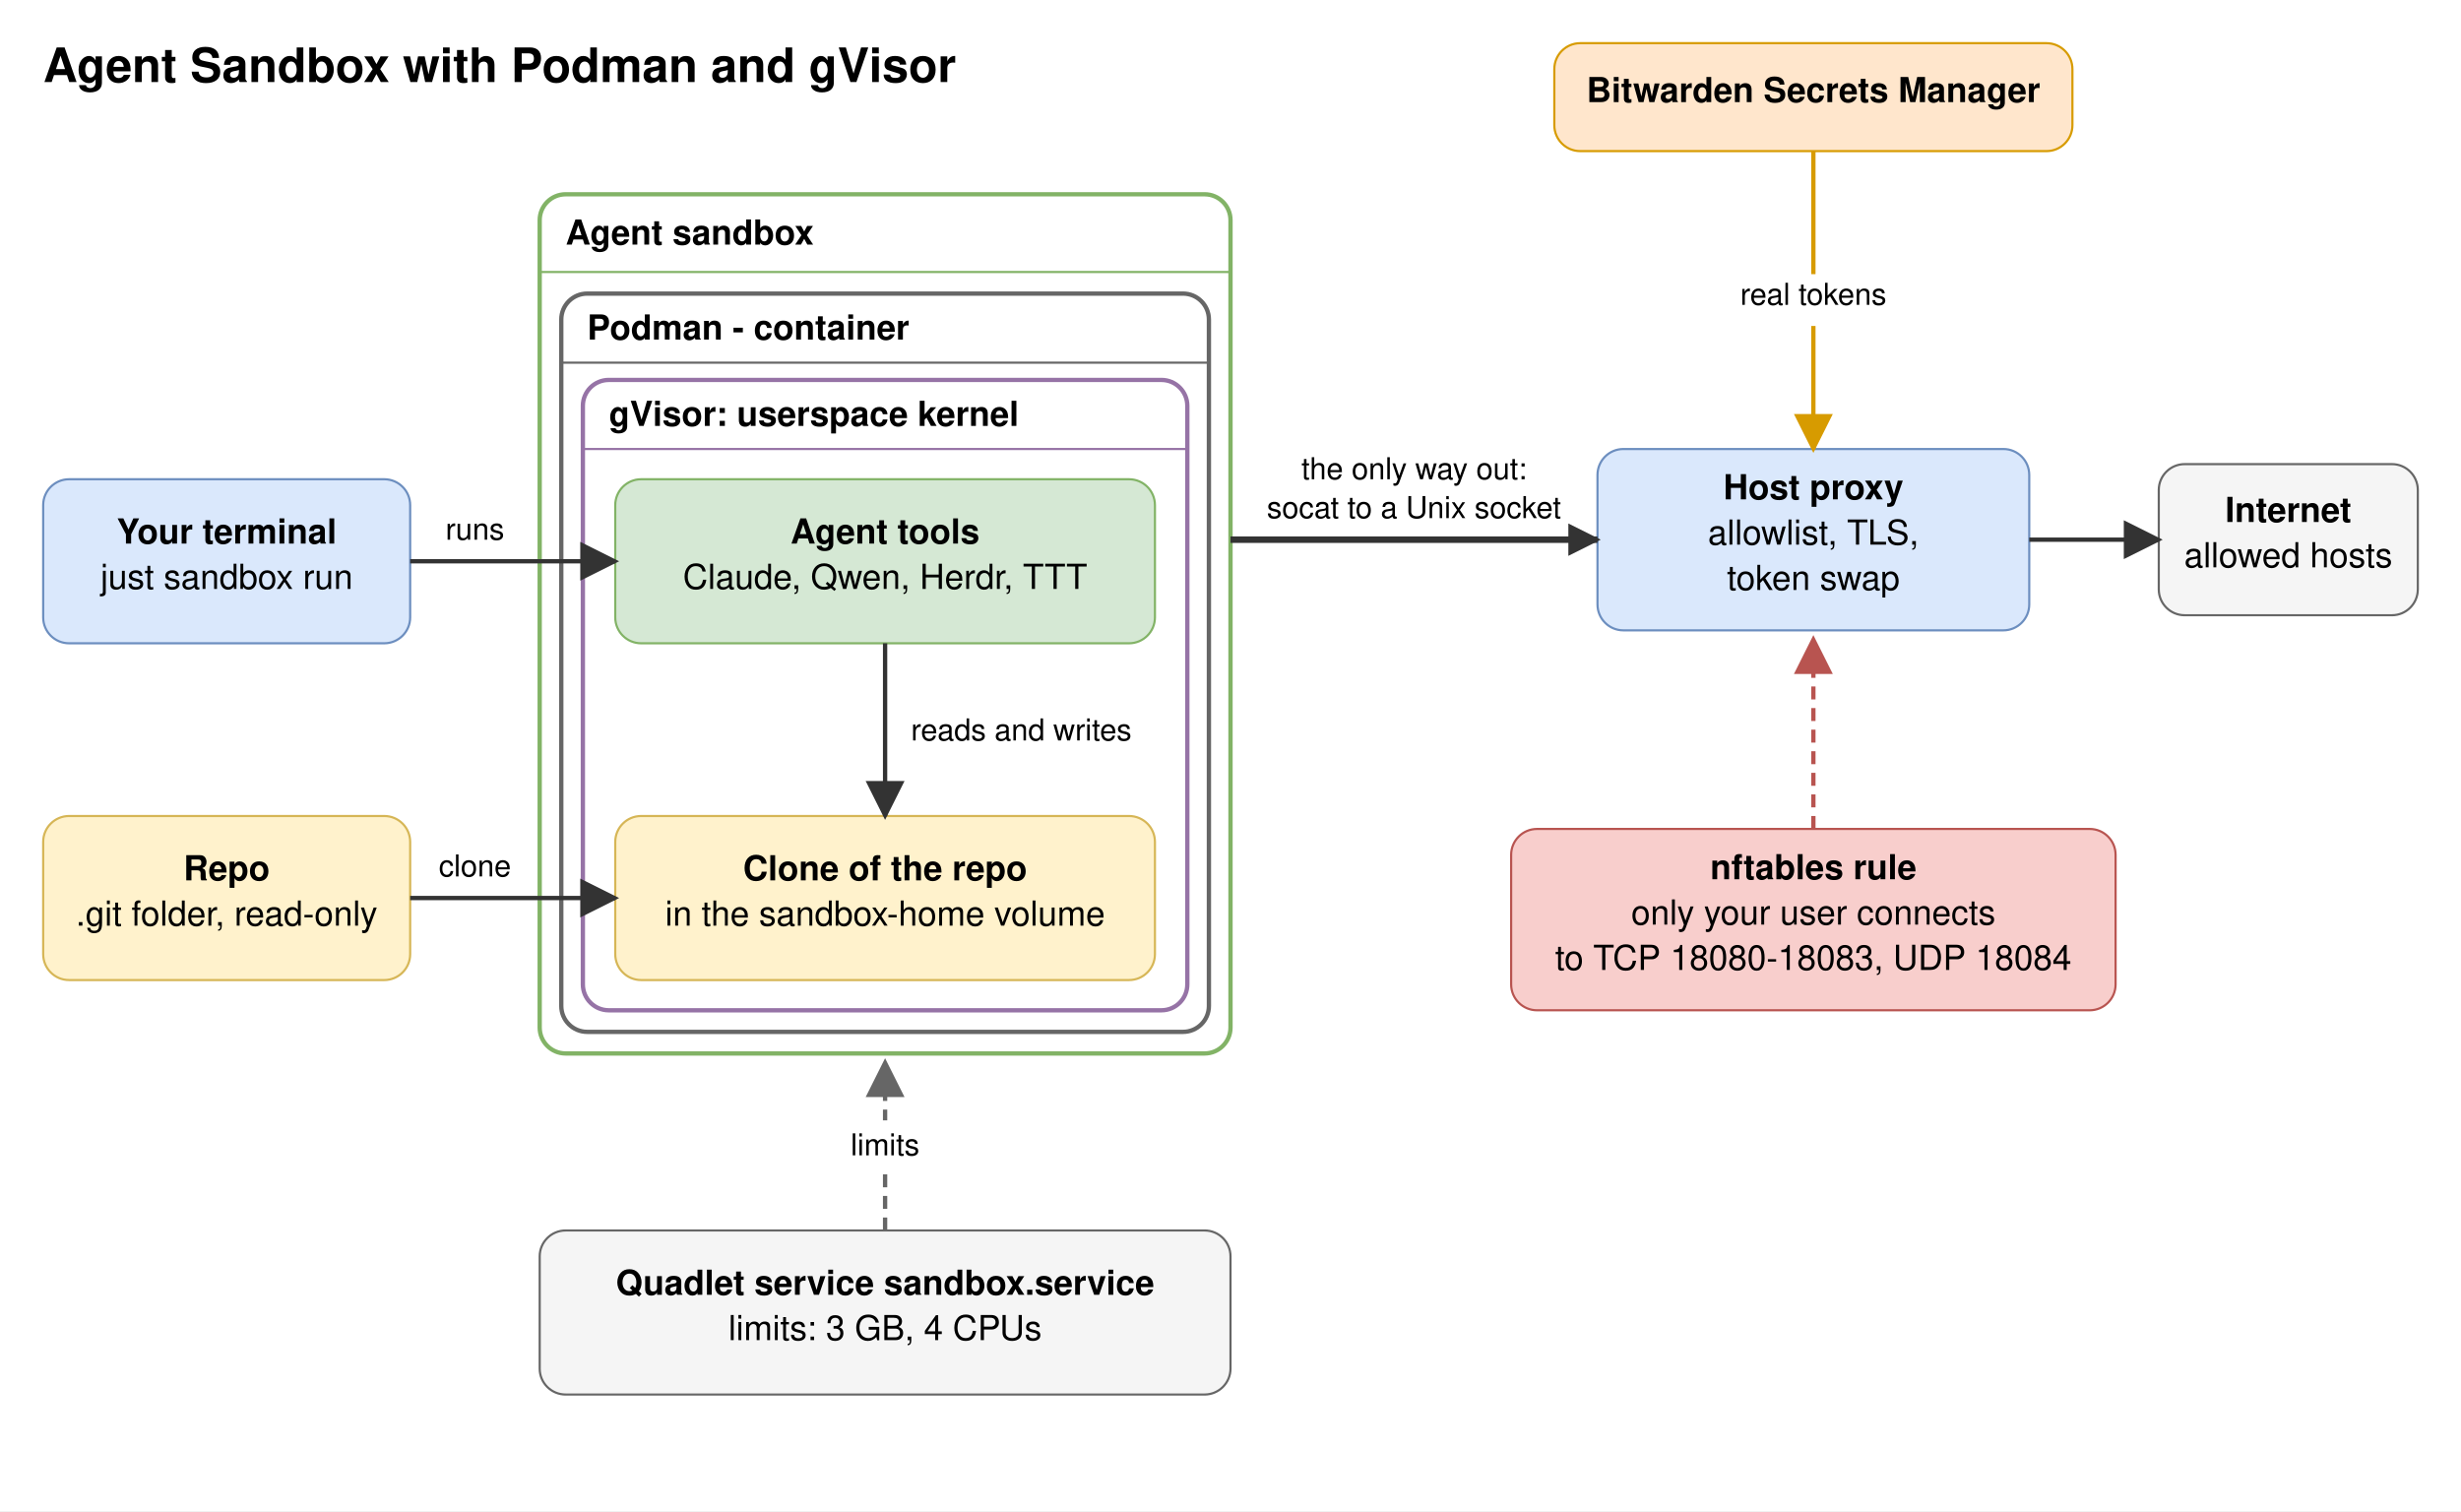
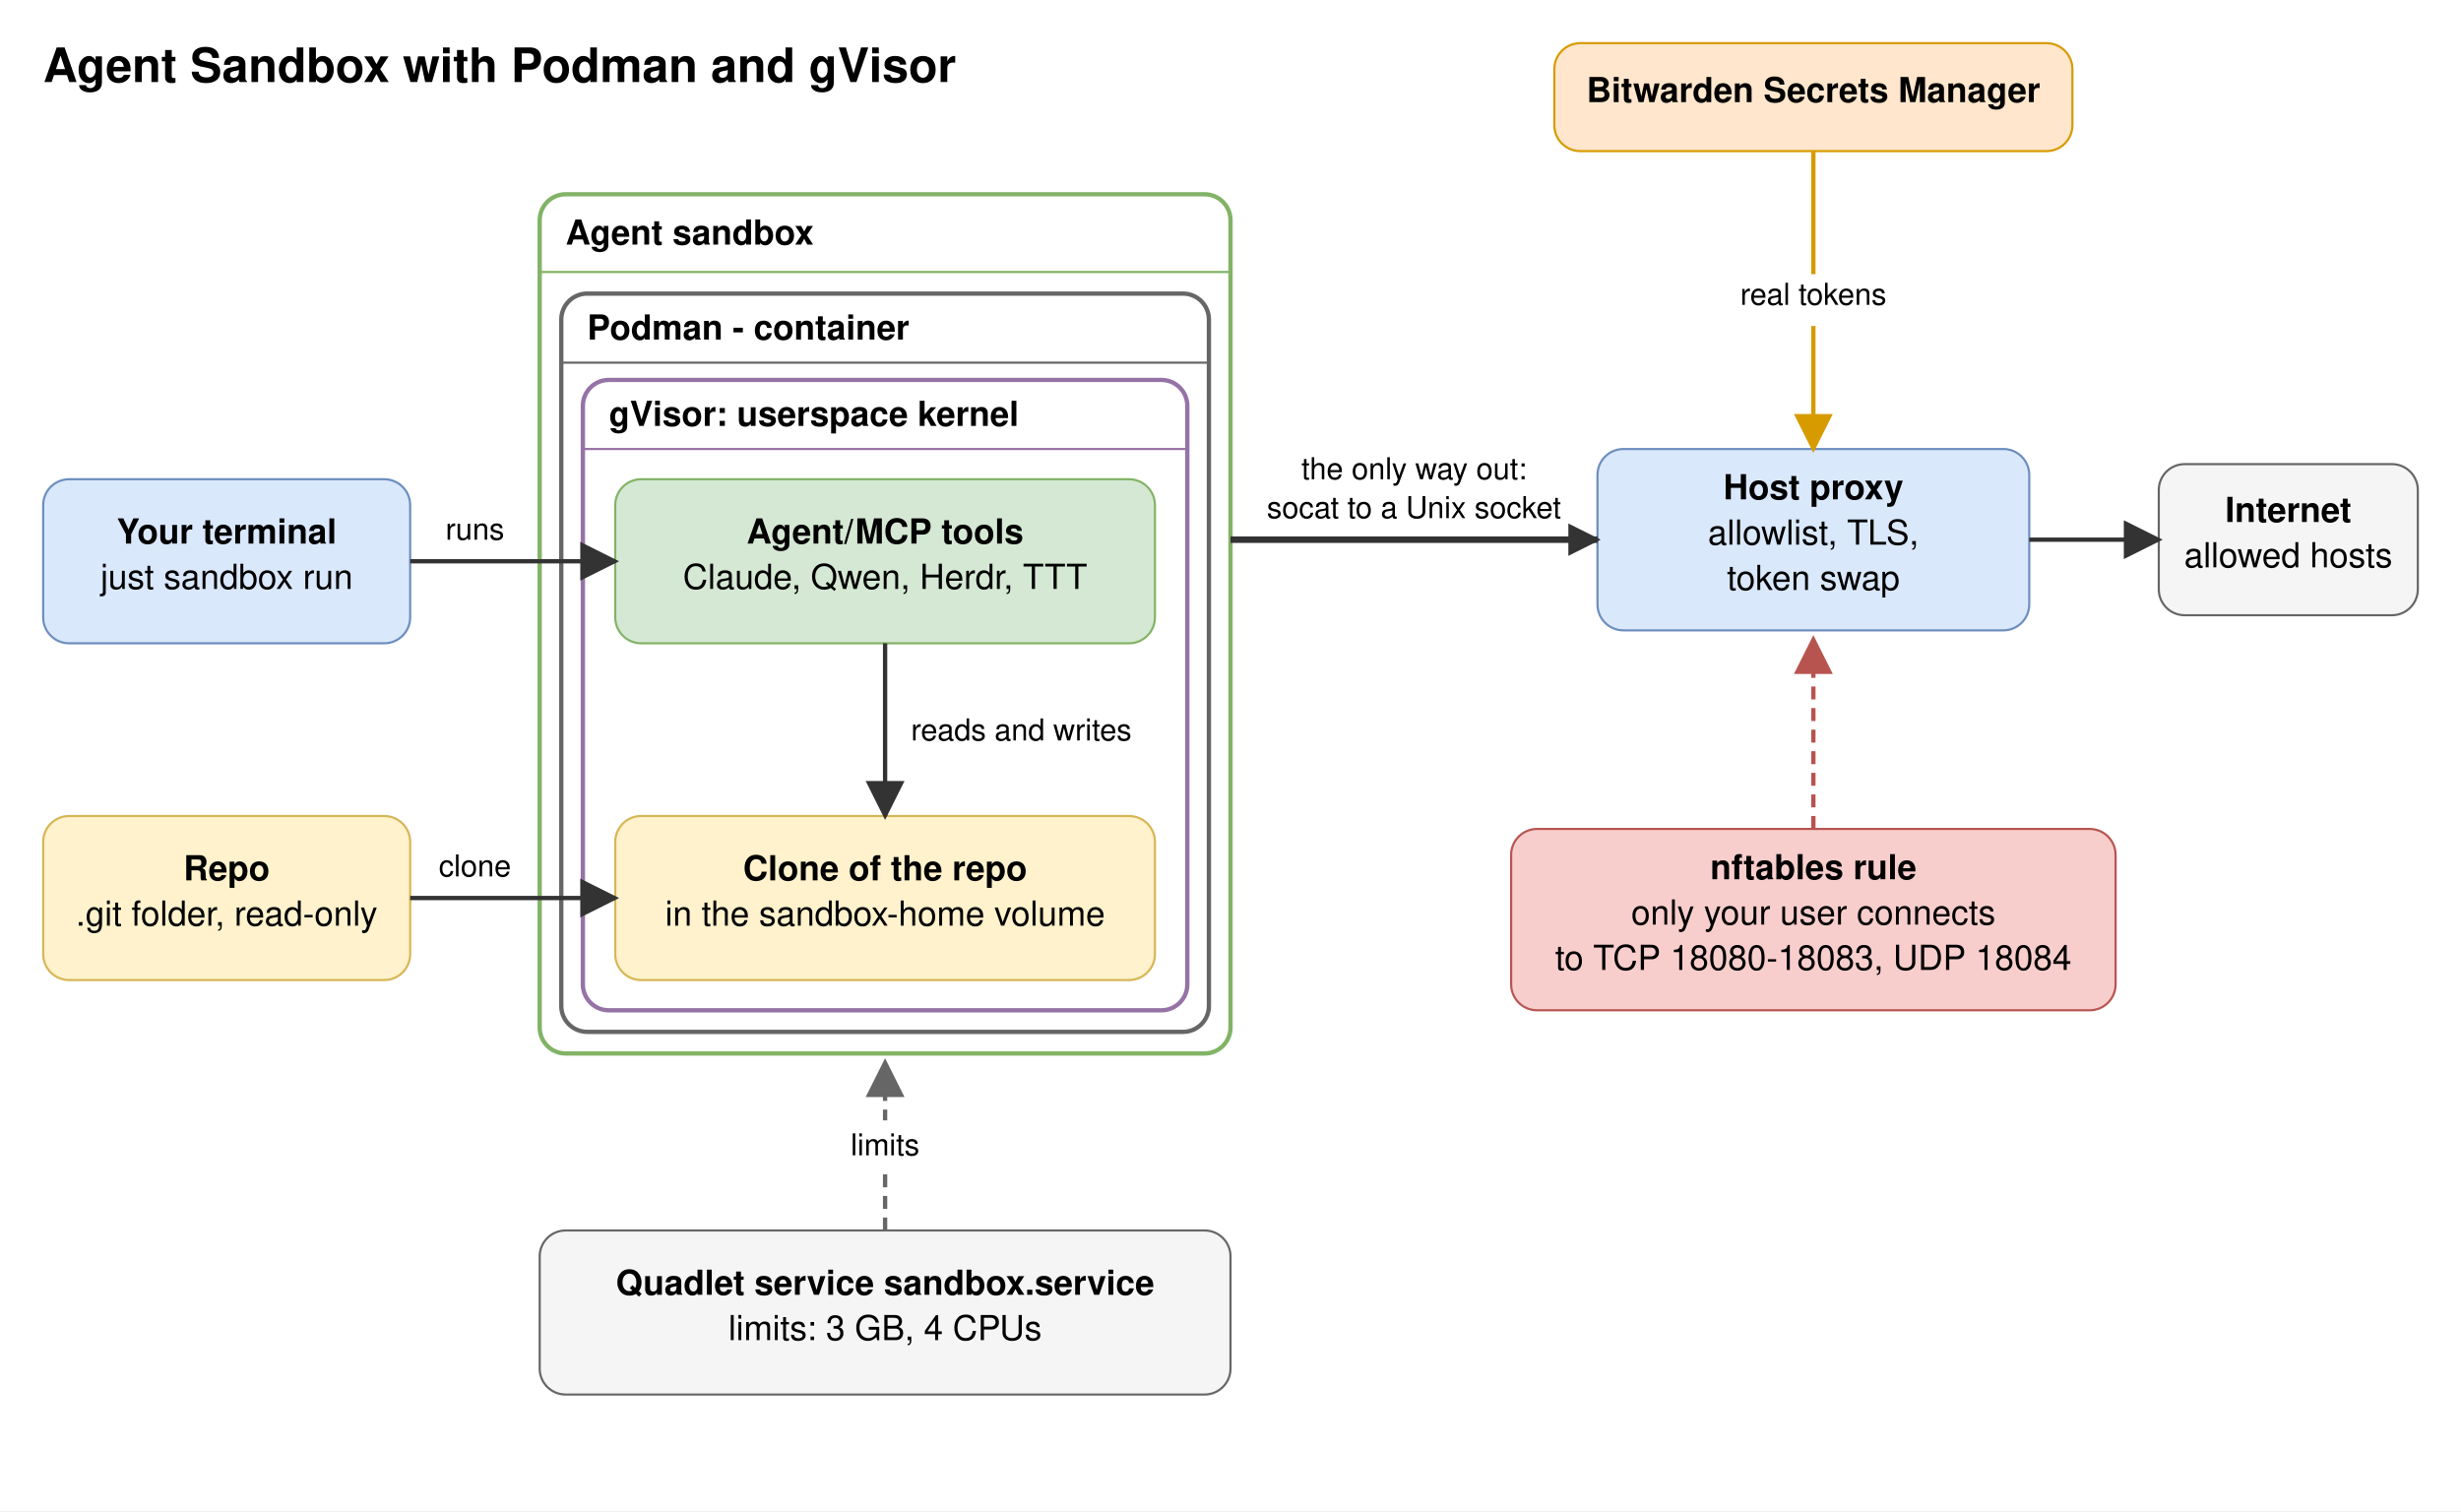
<svg xmlns="http://www.w3.org/2000/svg" version="1.1" width="1140" height="700" viewBox="0 0 1140 700" font-family="Helvetica, Arial, sans-serif">
  <defs>
    <marker id="a" viewBox="0 0 10 10" refX="9" refY="5" markerWidth="9" markerHeight="9" orient="auto">
      <path d="M0,0 L10,5 L0,10 z" fill="#333333" />
    </marker>
    <marker id="b" viewBox="0 0 10 10" refX="9" refY="5" markerWidth="5" markerHeight="5" orient="auto">
      <path d="M0,0 L10,5 L0,10 z" fill="#333333" />
    </marker>
    <marker id="o" viewBox="0 0 10 10" refX="9" refY="5" markerWidth="9" markerHeight="9" orient="auto">
      <path d="M0,0 L10,5 L0,10 z" fill="#d79b00" />
    </marker>
    <marker id="r" viewBox="0 0 10 10" refX="9" refY="5" markerWidth="9" markerHeight="9" orient="auto">
      <path d="M0,0 L10,5 L0,10 z" fill="#b85450" />
    </marker>
    <marker id="g" viewBox="0 0 10 10" refX="9" refY="5" markerWidth="9" markerHeight="9" orient="auto">
      <path d="M0,0 L10,5 L0,10 z" fill="#666666" />
    </marker>
  </defs>
  <rect x="0" y="0" width="1140" height="700" fill="#ffffff" />
  <text x="20" y="38" font-size="22" font-weight="bold" fill="#000000">Agent Sandbox with Podman and gVisor</text>
  <rect x="720" y="20" width="240" height="50" rx="12" fill="#ffe6cc" stroke="#d79b00" stroke-width="1" />
  <g font-size="16" text-anchor="middle" fill="#000000" font-weight="bold">
    <text x="840.0" y="47.3">Bitwarden Secrets Manager</text>
  </g>
  <rect x="20" y="222" width="170" height="76" rx="12" fill="#dae8fc" stroke="#6c8ebf" stroke-width="1" />
  <g font-size="16" text-anchor="middle" fill="#000000">
    <text x="105.0" y="251.8" font-weight="bold">Your terminal</text>
    <text x="105.0" y="272.8">just sandbox run</text>
  </g>
  <rect x="20" y="378" width="170" height="76" rx="12" fill="#fff2cc" stroke="#d6b656" stroke-width="1" />
  <g font-size="16" text-anchor="middle" fill="#000000">
    <text x="105.0" y="407.8" font-weight="bold">Repo</text>
    <text x="105.0" y="428.8">.git folder, read-only</text>
  </g>
  <rect x="250" y="90" width="320" height="398" rx="12" fill="#ffffff" stroke="#82b366" stroke-width="2" />
  <line x1="250" y1="126" x2="570" y2="126" stroke="#82b366" stroke-width="1" />
  <g font-size="16" text-anchor="start" fill="#000000" font-weight="bold">
    <text x="262" y="113.3">Agent sandbox</text>
  </g>
  <rect x="260" y="136" width="300" height="342" rx="12" fill="#ffffff" stroke="#666666" stroke-width="2" />
  <line x1="260" y1="168" x2="560" y2="168" stroke="#666666" stroke-width="1" />
  <g font-size="16" text-anchor="start" fill="#000000" font-weight="bold">
    <text x="272" y="157.3">Podman - container</text>
  </g>
  <rect x="270" y="176" width="280" height="292" rx="12" fill="#ffffff" stroke="#9673a6" stroke-width="2" />
  <line x1="270" y1="208" x2="550" y2="208" stroke="#9673a6" stroke-width="1" />
  <g font-size="16" text-anchor="start" fill="#000000" font-weight="bold">
    <text x="282" y="197.3">gVisor: userspace kernel</text>
  </g>
  <rect x="285" y="222" width="250" height="76" rx="12" fill="#d5e8d4" stroke="#82b366" stroke-width="1" />
  <g font-size="16" text-anchor="middle" fill="#000000">
-     <text x="410.0" y="251.8" font-weight="bold">Agent tools</text>
+     <text x="410.0" y="251.8" font-weight="bold">Agent/MCP tools</text>
    <text x="410.0" y="272.8">Claude, Qwen, Herdr, TTT</text>
  </g>
  <rect x="285" y="378" width="250" height="76" rx="12" fill="#fff2cc" stroke="#d6b656" stroke-width="1" />
  <g font-size="16" text-anchor="middle" fill="#000000">
    <text x="410.0" y="407.8" font-weight="bold">Clone of the repo</text>
    <text x="410.0" y="428.8">in the sandbox-home volume</text>
  </g>
  <rect x="250" y="570" width="320" height="76" rx="12" fill="#f5f5f5" stroke="#666666" stroke-width="1" />
  <g font-size="16" text-anchor="middle" fill="#000000">
    <text x="410.0" y="599.8" font-weight="bold">Quadlet service sandbox.service</text>
    <text x="410.0" y="620.8">limits: 3 GB, 4 CPUs</text>
  </g>
  <rect x="740" y="208" width="200" height="84" rx="12" fill="#dae8fc" stroke="#6c8ebf" stroke-width="1" />
  <g font-size="16" text-anchor="middle" fill="#000000">
    <text x="840.0" y="231.3" font-weight="bold">Host proxy</text>
    <text x="840.0" y="252.3">allowlist, TLS,</text>
    <text x="840.0" y="273.3">token swap</text>
  </g>
  <rect x="700" y="384" width="280" height="84" rx="12" fill="#f8cecc" stroke="#b85450" stroke-width="1" />
  <g font-size="16" text-anchor="middle" fill="#000000">
    <text x="840.0" y="407.3" font-weight="bold">nftables rule</text>
    <text x="840.0" y="428.3">only your user connects</text>
    <text x="840.0" y="449.3">to TCP 18080-18083, UDP 18084</text>
  </g>
  <rect x="1000" y="215" width="120" height="70" rx="12" fill="#f5f5f5" stroke="#666666" stroke-width="1" />
  <g font-size="16" text-anchor="middle" fill="#000000">
    <text x="1060.0" y="241.8" font-weight="bold">Internet</text>
    <text x="1060.0" y="262.8">allowed hosts</text>
  </g>
  <path d="M190,260 L285,260" fill="none" stroke="#333333" stroke-width="2" marker-end="url(#a)" />
  <path d="M190,416 L285,416" fill="none" stroke="#333333" stroke-width="2" marker-end="url(#a)" />
  <path d="M570,250 L740,250" fill="none" stroke="#333333" stroke-width="3" marker-end="url(#b)" />
  <path d="M940,250 L1000,250" fill="none" stroke="#333333" stroke-width="2" marker-end="url(#a)" />
  <path d="M410,298 L410,378" fill="none" stroke="#333333" stroke-width="2" marker-end="url(#a)" />
  <path d="M840,70 L840,208" fill="none" stroke="#d79b00" stroke-width="2" marker-end="url(#o)" />
  <path d="M840,384 L840,296" fill="none" stroke="#b85450" stroke-width="2" stroke-dasharray="6,4" marker-end="url(#r)" />
  <path d="M410,570 L410,492" fill="none" stroke="#666666" stroke-width="2" stroke-dasharray="6,4" marker-end="url(#g)" />
  <text x="220.0" y="250.0" font-size="14" text-anchor="middle" fill="#000000">runs</text>
  <text x="220.0" y="406.0" font-size="14" text-anchor="middle" fill="#000000">clone</text>
  <text x="655.0" y="222.0" font-size="14" text-anchor="middle" fill="#000000">the only way out:</text>
  <text x="655.0" y="240.0" font-size="14" text-anchor="middle" fill="#000000">socat to a Unix socket</text>
  <text x="422.0" y="343.0" font-size="14" text-anchor="start" fill="#000000">reads and writes</text>
  <rect x="791.2" y="127.0" width="97.6" height="24" fill="#ffffff" />
  <g font-size="14" text-anchor="middle" fill="#000000">
    <text x="840.0" y="141.2">real tokens</text>
  </g>
  <rect x="374.0" y="519.0" width="72.0" height="24" fill="#ffffff" />
  <g font-size="14" text-anchor="middle" fill="#000000">
    <text x="410.0" y="535.2">limits</text>
  </g>
</svg>
